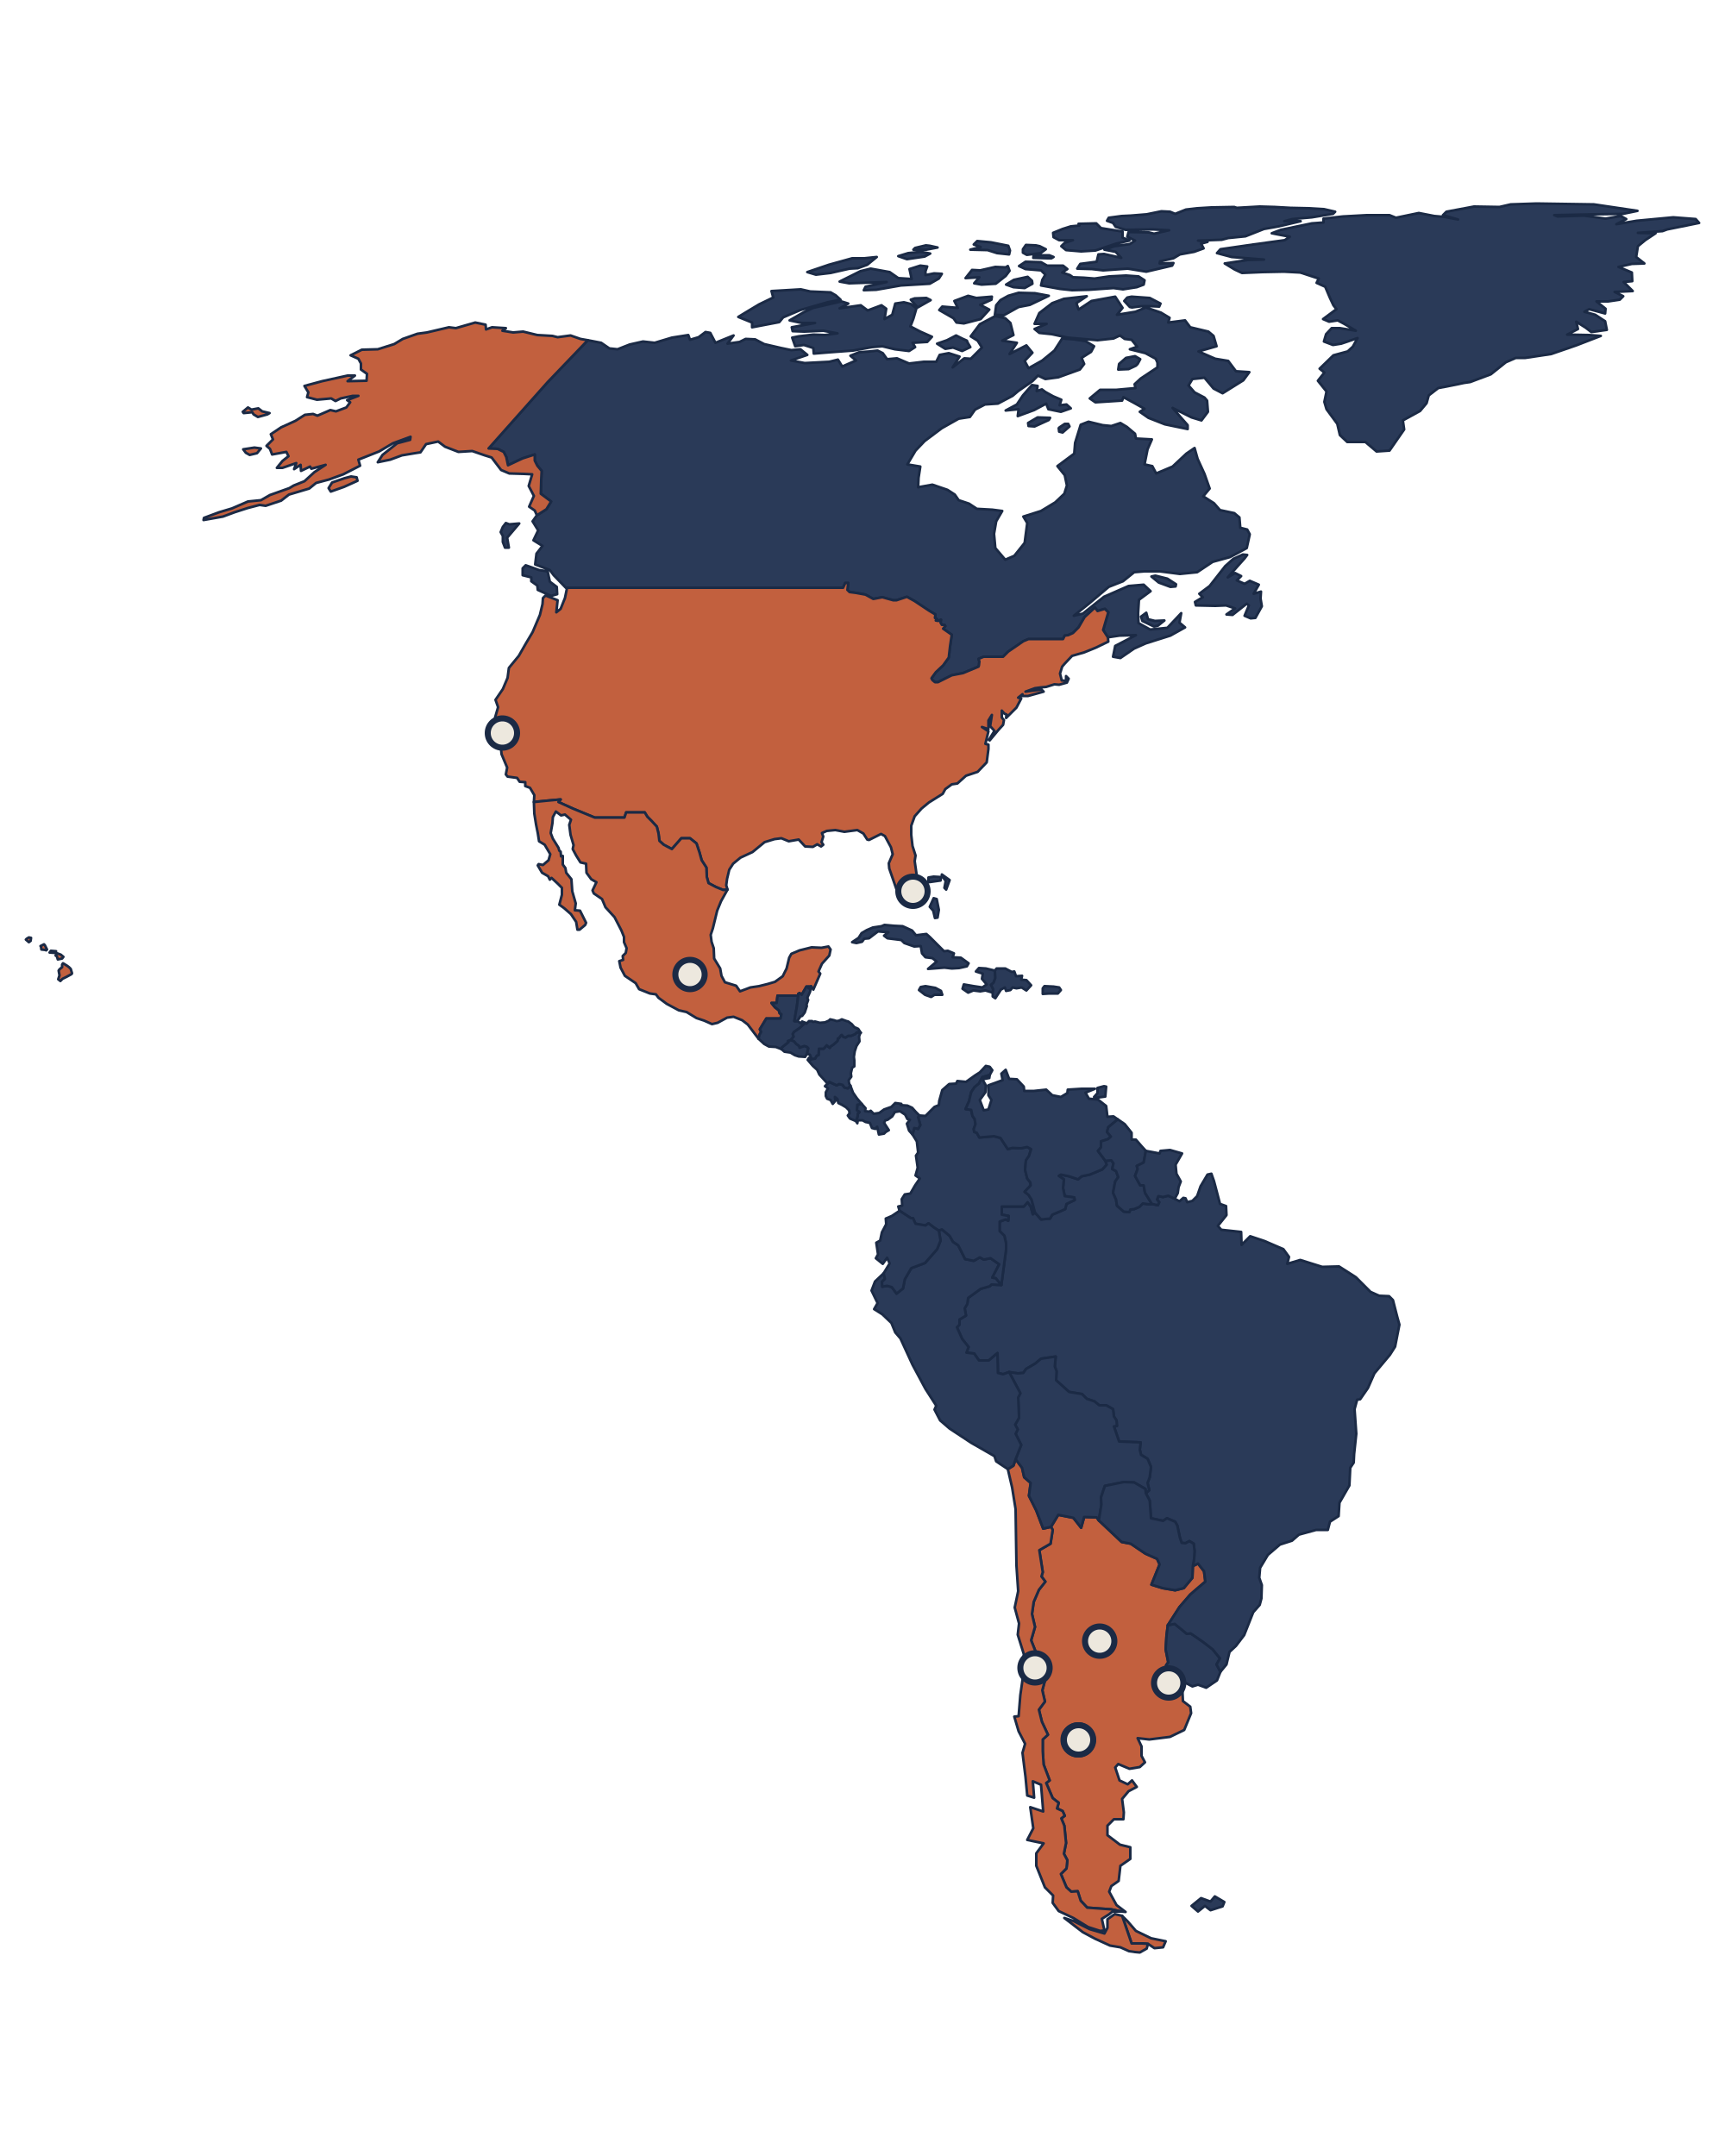
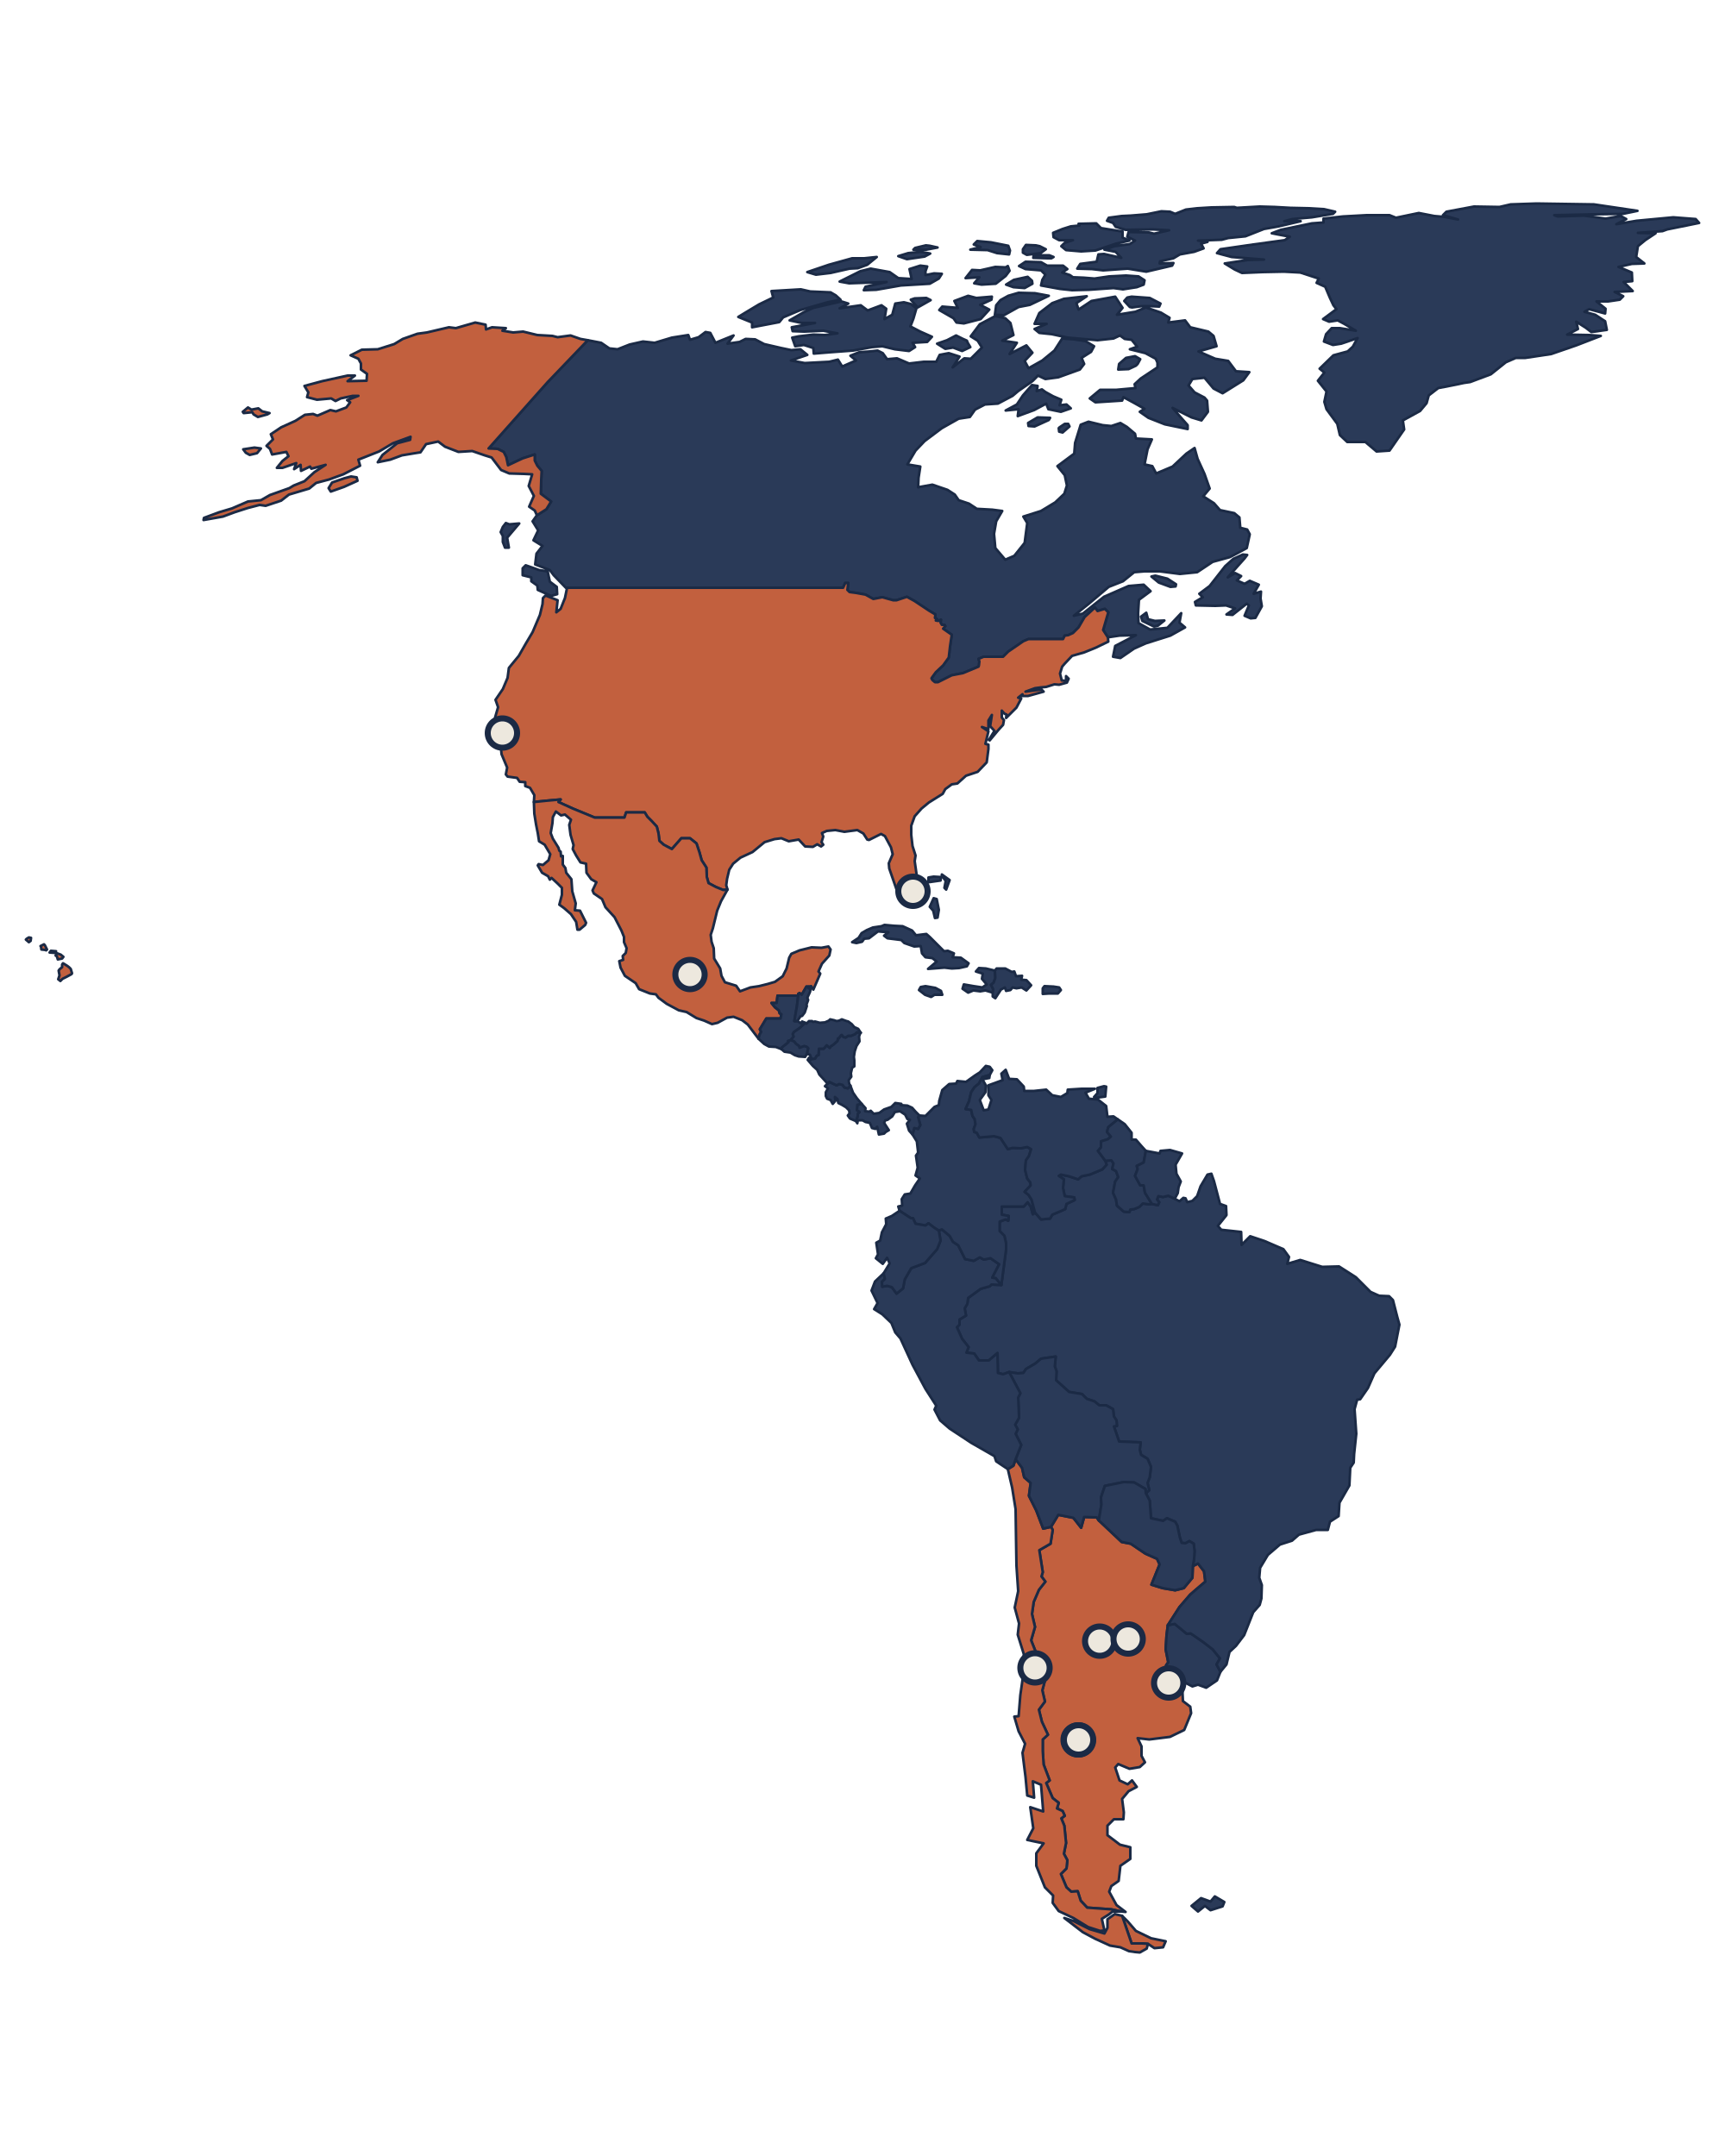
<svg xmlns="http://www.w3.org/2000/svg" viewBox="0 0 400 500" width="400" height="500">
  <g fill="#2a3a58" stroke="#1b2a45" stroke-width=".6" stroke-linejoin="round">
    <path d="M131.5,136.3L131.2,136.3L128.4,133.4L127.5,132.2L124.1,130.9L124.4,128.4L125.8,126.6L123.7,125.3L124.8,123L123.5,120.9L124.5,119.5L126.7,118.1L127.8,116.3L125.4,114.5L125.5,111.3L125.6,109.2L124.6,108L124,106.8L124,105.4L121.2,106.3L117.8,107.9L117.4,106L116.8,104.8L115.4,104.1L113.3,104L127,88.6L136.3,78.9L139.4,79.5L141.3,80.8L143.2,81L146,79.9L149.1,79.2L151.8,79.5L155.8,78.3L159.6,77.7L160,78.8L162,78.2L163.6,77L164.7,77.2L165.9,79.5L170.1,77.8L168.7,79.7L171.5,79.3L172.9,78.6L175.1,78.7L177.2,79.8L181.1,80.7L183.5,81.2L185.6,81L187.2,82.3L183.4,83.6L186.6,84.2L192.3,83.9L194.3,83.4L195.3,85L198.5,83.6L197.2,82.5L199.2,81.7L201.7,81.5L203.5,81.3L204.7,81.9L205.7,83.3L208,83.1L210.8,84.3L214.2,83.9L217.1,83.9L217.9,82.3L220,81.9L222.5,82.7L220.9,85.2L223.6,83.1L225.1,83.2L227.7,80.6L226.7,79L225.1,78L227.2,75.2L230.8,73.3L233.1,73.8L234.3,74.9L235,77.7L232.4,79L235.8,79.5L234.1,82.1L238,80.1L239.4,81.8L237.6,83.7L238.5,85.4L241.7,83.6L244.5,81.3L246.3,78.5L249,78.7L251.7,79.1L253.7,80.3L253,81.6L250.8,83L251.4,84.4L250.4,85.7L245.4,87.5L242.4,87.9L240.7,87.1L239.4,88.4L236.1,90.7L234.8,91.8L231.4,93.6L228.4,93.8L226.1,95L224.9,96.7L222.3,97.1L218.4,99.3L214.4,102.3L212.3,104.5L210.4,107.7L213.4,108.2L213,110.8L212.9,113L216.2,112.4L219.7,113.6L221.4,114.7L222.3,116L224.7,116.8L226.5,118L230.1,118.2L232.4,118.5L231,120.9L230.5,123.8L230.8,127.1L233.1,129.8L235.2,128.9L237.6,125.9L238.2,121.3L237.3,119.8L241.4,118.5L244.7,116.5L246.8,114.5L247.4,112.6L246.9,110.2L245.2,108.1L249.1,105.2L249.3,102.7L250.6,98.5L252.4,97.8L255.7,98.6L257.7,98.8L259.8,98.1L261.3,99L263.2,100.6L263.4,101.7L267.1,101.9L266.1,104.2L265.4,107.7L267.2,108.1L268.1,109.8L271.9,108.2L275.1,105.2L277,103.9L277.7,106.4L279.3,109.9L280.5,113.3L279,115.1L281.5,116.7L282.9,118.3L286.2,119L287.4,120L287.6,122.4L289.2,122.8L289.8,123.9L289.1,127.1L287.1,128.2L285.2,129.2L281.2,130.3L277.6,132.7L273.6,133.1L268.9,132.5L265.4,132.5L263,132.7L260.4,134.8L257.1,136.1L252.5,140L249,142.8L251.1,142.3L256,138.4L261.7,135.9L265.2,135.6L266.8,137.1L264.1,139.1L263.9,142.3L264,144.5L266.7,146L270.7,145.6L273.9,142.2L273.5,144.4L274.8,145.5L271.4,147.4L265.7,149.2L263,150.4L259.8,152.6L258.1,152.3L258.6,149.8L263.4,147.3L259.6,147.4L256.9,147.8L255.8,146.1L257,142L256.2,141.2L254.5,141.7L253.9,140.9L251.5,143.1L250.1,145.5L248.8,146.8L247.7,147.3L246.9,147.4L246.5,148.2L242.1,148.2L238.5,148.2L237.3,148.7L234.1,150.9L233.8,151.1L232.6,152.3L230.5,152.3L228.1,152.3L226.9,152.8L227.1,153.4L227,154.3L226.9,154.6L223.3,156.1L220.7,156.6L217.5,158.2L216.8,158.2L216.2,157.7L216,157.3L216.2,157L217,155.9L218.7,154.3L220,152.5L220.3,149.9L220.7,147.2L218.7,145.8L219.2,145.2L219,144.9L218.4,144.9L218.1,144.4L218.2,143.7L217.6,144L217,143.9L217.3,143.6L216.8,143.3L216.9,142.5L215.4,141.6L213.9,140.6L212.1,139.4L210.3,138.4L207.9,139.2L207.1,139.2L204.6,138.5L202.5,138.9L200.7,137.9L198.5,137.5L197,137.3L196.5,136.8L196.7,135.2L196,135.2L195.5,136.3L190.7,136.3L182.8,136.3L174.9,136.3L168,136.3L161.1,136.3L154.2,136.3L147.2,136.3L144.9,136.3L138.1,136.3ZM238.4,98.1L240.6,96.8L243.5,96.9L243.2,97.4L239.9,98.9L238.5,98.8ZM262,71.2L260.7,69.8L261.4,69L262.4,68.8L266.6,69.1L269.1,70.4L268.8,71.1L266.8,71L264.8,71L262.5,71.3ZM245.7,99.1L246.9,98.3L247.7,98.3L248,98.9L246.4,100.3L245.6,100.1L245.5,99.3ZM239.4,65.8L237.6,66.8L235,66.6L233.3,66L235.1,64.9L238.3,64.2L239.3,65.1ZM243.8,59.9L242.9,59.9L239.6,59.8L239.7,59.2L243.3,59.2L244.3,59.6ZM241.1,57.1L242.5,57.8L241.3,58.7L238.1,59.1L237.2,58.6L237.2,57.8L237.9,56.8L240.2,56.9ZM248.6,67.3L245.8,67L241.4,66.2L241.7,64.9L242.4,63.7L241.4,62.7L237.8,62.4L236.3,61.7L237.8,60.7L241.4,60.8L242.8,61.6L246.5,61.6L247.5,62.4L246.3,63.2L248.1,63.8L248.8,64.3L251.3,64.4L253.8,64.6L257.2,64.1L261.1,63.9L264,64.1L265.4,65L265.2,66L263.6,66.6L260.4,67.1L258.2,66.8L252.5,67.2ZM213.5,58.4L215.7,58.8L214.4,59.5L210.3,60.1L208.3,59.4L210.6,58.7ZM215.6,57L217.4,57.4L214.8,57.9L211.8,57.9L212.2,57.5L214.7,56.9ZM288.6,129.5L286.9,131.4L284.7,133.9L286.4,132.9L287.8,133.6L286.8,134.6L288.6,135.4L289.8,134.7L291.9,135.6L290.7,137.7L292.4,137.2L292.3,138.8L292.6,140.6L291.1,143.3L290,143.4L288.6,142.8L289.6,140.4L289.1,140L285.8,142.6L284.4,142.5L286.4,141.1L284.3,140.4L281.8,140.5L277.3,140.4L277.1,139.6L278.9,138.5L278.1,137.7L280.5,135.9L284.1,131.3L286,129.6L288.2,128.6L289.2,128.7ZM242.4,90.9L244.2,91.9L246.1,92.7L245.7,94L247.3,93.8L248.3,94.7L246,95.5L243.1,94.9L242.6,93.6L239.8,95.1L236,96.5L236.2,94.9L233.2,95.2L235.8,93.8L237.2,91.7L239.3,89.3L240.6,89.5L240.4,90.7L241.6,90.3ZM263.3,72.3L265.7,71.3L269.2,72.5L271.2,73.7L270.9,74.8L274.8,74.3L276,75.9L280.2,76.9L281.4,77.9L282.1,80.3L277.9,81.5L281.8,83.2L284.8,83.7L286.6,86.1L289.7,86.3L288.3,88.2L283.5,91.2L281.4,90.1L279.3,87.6L276.5,87.9L275.6,89.4L277,91L279.3,92.2L279.9,92.9L280.1,95.5L278.6,97.5L276.3,96.8L271.9,94.6L273.9,96.9L275.4,98.6L275.4,99.5L270.1,98.4L266.3,96.9L264.3,95.5L265.4,94.8L262.9,93.4L260.5,92.1L260.2,92.9L254,93.3L252.7,92.4L255.1,90.4L258.9,90.4L263.3,90L263.1,89.1L264.5,87.8L268.4,85.2L268.4,84.1L268,83.2L265.6,81.9L262,81L263.7,80.4L262.4,78.8L260.8,78.6L259.7,77.8L258.2,78.5L254.5,78.9L247.6,78.3L243.9,77.5L241,77.2L239.9,76.3L242.7,75.1L239.9,75.1L241,72.6L244,70.3L246.7,69.3L252,68.7L249.6,70.3L250.1,71.8L253.1,69.8L258.6,68.8L260.3,71.4L259,73ZM236.2,67.9L240,68L243.2,68.6L238.8,70.7L236.2,71.2L232.8,73.1L230.7,73L231,70.8L232,69.6L233.8,68.6ZM187.2,63.1L192.2,61.4L197.6,59.9L200.4,59.9L203.3,59.6L201.1,61.4L198.9,62.2L197,62.3L192.6,63.3L189.2,63.7ZM118.1,121.6L120.4,121.4L117.6,124.7L118,127L117.1,127L116.6,125.7L116.6,124.3L116.1,123.4L116.6,122.2L117.3,121.3ZM226.6,55.9L229.8,56.2L233.8,57L234.2,58.1L234,59L231.2,58.7L229,58L225,57.9L227.4,57.3L225.8,56.7ZM129.2,137.8L127.8,138.2L124.7,136.8L124.6,135.8L123.2,134.8L123.2,133.9L121.2,133.4L121.2,131.8L121.9,131.1L123.9,131.8L125,132.2L127,132.5L127.2,133.5L127.5,134.9L129.1,136.1ZM185.7,67.1L187.9,67.6L192.6,67.8L193.8,68.5L194.9,69.5L191.9,70.1L185.6,71.9L181.6,73.6L180.7,74.7L174.4,75.9L174.4,74.8L171.2,73.5L173,72.4L176,70.6L179.3,69L178.9,67.5ZM214.6,63.8L216.6,63.4L218.4,63.5L217.7,64.6L215.6,65.8L208.9,66.2L203.2,67.2L200.3,67.3L200.7,66.5L205.6,65.4L196.9,65.7L194.7,65.3L199.5,62.9L201.9,62.3L206.3,63.1L208.3,64.5L211.4,64.7L210.9,62.4L213.4,61.6L215,61.8L214.6,62.9ZM211.2,70.5L212.5,71.5L211.8,73.9L211.1,75.7L213.4,76.9L216.1,78.1L215,79.3L211.6,79.5L212.2,80.5L210.8,81.4L207.5,81L204.6,80.3L202.2,80.5L197.8,81.3L192.4,81.7L188.7,82L188.6,80.7L186.4,80L184.4,80.3L183.7,78.3L185.2,78L188.6,77.6L191.3,77.7L194.2,77.3L190.9,76.7L186.5,76.9L183.8,76.8L183.6,75.9L189,74.9L185.9,74.9L183.1,74.3L186.4,72.4L188.6,71.4L195.1,69.9L196.7,70.4L194.7,71.5L199.6,70.8L201.2,72L204.4,70.8L205.5,71.6L205.1,74L206.9,73L207.6,70.4L209.6,70.1ZM222.1,71.4L221.3,69.8L224.5,68.6L226.4,69.1L230,68.8L229.9,69.5L227.3,70.7L229.4,71.8L227.4,74L223.5,75L221.8,74.8L221.1,73.8L217.8,71.9L218.5,71.1ZM212.1,69.2L214.8,69.1L215.8,69.6L212.8,71.3L211.2,69.5ZM233.7,61.7L234.1,62.8L233.2,64L230.9,65.8L227.6,66L225.9,65.7L227.1,64.3L223.9,64.5L225.4,62.6L227.3,62.7L230.8,61.9L233.2,62ZM246.4,53.1L248.3,52.5L250.3,52.3L250.1,51.9L254.2,51.8L255.3,52.9L257.8,53.3L260.3,53.7L260.3,55.1L261.9,55.8L258.8,56.5L254,58.1L250.7,58.3L247.2,58L246.1,57.1L246.9,56.3L248.8,55.7L245.6,55.7L244.3,55L244.2,54ZM257.1,50.5L260.1,50.1L262.2,50L265.9,49.7L269.3,49L271.3,49.1L272.5,49.6L275,48.6L277.6,48.3L280.9,48.1L286.2,48L286.8,48.2L292.1,47.9L295.6,48L299.2,48.2L303.6,48.3L307,48.5L309.6,49.1L309.1,49.6L304.2,50.4L299.7,50.8L297.8,51.3L301.6,51.3L296.5,52.5L293.1,53.1L288.8,54.8L284.8,55.2L283.3,55.6L277.8,55.8L280,56.1L278.5,56.5L279.1,57.6L276.9,58.4L273.6,59L272.1,59.9L269,60.6L268.9,61.1L272.1,61L271.8,61.6L265.8,63L261.5,62.3L255.8,62.7L253.2,62.4L249.8,62.3L250.5,61.2L254.3,60.7L254.7,59L256,58.9L260,59.8L258.7,58.4L256.1,57.9L258.4,57.1L262,56.6L263.2,55.8L261.4,54.9L261.7,53.8L266.4,53.9L267.6,54.2L271.1,53.4L267.3,53.2L261,53.3L258.7,52.6L258.1,51.7L256.7,51.2ZM263.4,84.8L261.7,85.6L259.3,85.7L259.5,84.4L261.1,83L263.2,82.6L264.4,83.3L263.8,84.4ZM224.4,79.5L225,80.5L223.1,81.4L221,80.6L219.2,80.9L217.3,79.7L219.6,78.9L221.7,77.8L223.3,78.6L224.2,79ZM267,133.7L267.9,133.5L270.7,134.2L272.7,135.5L272.6,136L271.4,136.1L268.7,135.1ZM265.8,142.1L266.2,143.6L267.8,144L270,143.9L268.5,145.1L267.6,145.3L264.9,144L264.6,143Z" />
    <path d="M131.5,136.3L138.1,136.3L144.9,136.3L147.2,136.3L154.2,136.3L161.1,136.3L168,136.3L174.9,136.3L182.8,136.3L190.7,136.3L195.5,136.3L196,135.2L196.7,135.2L196.5,136.8L197,137.3L198.5,137.5L200.7,137.9L202.5,138.9L204.6,138.5L207.1,139.2L207.9,139.2L210.3,138.4L212.1,139.4L213.9,140.6L215.4,141.6L216.9,142.5L216.8,143.3L217.3,143.6L217,143.9L217.6,144L218.2,143.7L218.1,144.4L218.4,144.9L219,144.9L219.2,145.2L218.7,145.8L220.7,147.2L220.3,149.9L220,152.5L218.7,154.3L217,155.9L216.2,157L216,157.3L216.2,157.7L216.8,158.2L217.5,158.2L220.7,156.6L223.3,156.1L226.9,154.6L227,154.3L227.1,153.4L226.9,152.8L228.1,152.3L230.5,152.3L232.6,152.3L233.8,151.1L234.1,150.9L237.3,148.7L238.5,148.2L242.1,148.2L246.5,148.2L246.9,147.4L247.7,147.3L248.8,146.8L250.1,145.5L251.5,143.1L253.9,140.9L254.5,141.7L256.2,141.2L257,142L255.8,146.1L256.9,147.8L257,148.8L254.1,150.2L251.4,151.3L248.6,152.1L246.9,153.9L246.3,154.6L245.8,156.2L246.2,157.8L247.2,157.9L247.2,156.8L247.8,157.4L247.4,158.3L245.6,158.8L244.5,158.7L242.6,159.3L241.5,159.4L240,159.6L237.8,160.4L241.5,159.9L242,160.4L238.4,161.4L236.9,161.4L237.1,161L236.1,161.8L236.8,162L235.7,164.1L233.3,166.5L233.4,165.7L232.9,165.5L232.3,164.8L232.3,166.4L232.8,167L232.6,168.1L231.5,169.3L229.5,171.7L229.3,171.6L230.6,169.5L229.6,168.4L230,165.8L229.2,167.1L229.2,169.1L227.7,168.6L229.2,169.6L228.5,172.5L229.2,172.7L229.2,173.7L228.8,176.8L226.7,179L224,179.9L222,181.7L220.7,181.9L219.2,183L218.6,184.1L215.4,186.1L213.7,187.5L212.1,189.3L211.3,191.5L211.3,193.6L211.6,196.2L212.3,198.4L212.1,199.7L212.6,203.2L212.2,205.3L211.8,206.5L210.9,208.4L210.1,208.7L208.9,208.4L208.7,207L207.9,206.3L207,203.7L206.2,201.4L206.1,200.2L207,198.1L206.6,196.5L205.2,193.9L204.3,193.4L201.5,194.8L201.1,194.7L200.2,193.3L198.8,192.5L195.8,192.9L193.7,192.5L191.7,192.7L190.6,193.2L190.9,194L190.5,195.3L190.9,195.9L190.4,196.3L189.5,195.8L188.5,196.4L186.7,196.3L185.2,194.7L182.9,195.1L181.2,194.4L179.6,194.6L177.3,195.3L174.5,197.6L171.7,198.9L170,200.3L169.1,201.7L168.6,203.8L168.4,205.3L168.7,206.3L167.7,206.4L166,205.7L164.3,204.8L163.9,203.4L163.8,201.2L162.7,199.5L162.2,197.7L161.5,195.6L160,194.4L158,194.4L155.8,196.9L153.9,195.9L152.9,195L152.7,193.3L152.3,191.7L151.1,190.4L150.1,189.4L149.5,188.4L145.2,188.4L144.8,189.6L142.9,189.6L137.9,189.6L132.8,187.5L129.5,186L130,185.4L126.7,185.7L123.8,186L123.9,184.4L122.9,182.7L121.8,182.3L121.8,181.4L120.5,181.3L119.9,180.4L117.7,180.1L117.3,179.6L117.6,178L116.3,174.9L115.9,170.7L116.3,170L115.6,169L114.8,166.4L115.5,164L114.9,162.3L116.6,159.8L117.7,157.2L118,154.9L120.3,152.1L121.9,149.3L123.5,146.6L125.2,142.6L125.8,140.1L125.9,138.7L126.5,138.1L129.3,139.2L129,142L130,141.2L131,138.7ZM15.6,224L16,224.3L16.4,224.7L16.7,225.7L16.6,225.9L15.5,226.5L14.5,227L14,227.5L13.5,227.1L13.8,226.2L13.6,225.1L13.8,224.8L14.4,224.3L14.4,223.7L14.6,223.4L14.8,223.5ZM14.7,221.9L14.4,222.3L13.4,222.5L13.2,221.8L12.9,221.6L13,221.4L13.3,221.1L14.1,221.4ZM13,220.6L12.9,221L11.5,220.9L11.8,220.5ZM10.2,219L10.4,219.2L10.9,220.2L10.7,220.4L10.5,220.3L9.6,220.2L9.5,219.5L9.4,219.4ZM7.2,217.5L7.1,218.2L6.7,218.5L6,217.9L6.2,217.7L6.7,217.4ZM59,103.8L60.5,104L59.6,105.1L57.9,105.5L57,105L56.4,104.2ZM81.4,110.5L82.7,110.7L82.9,111.5L79.8,112.9L76.7,114L76.2,113.2L77,111.9L79.9,110.9ZM136.3,78.9L127,88.6L113.3,104L115.4,104.1L116.8,104.8L117.4,106L117.8,107.9L121.2,106.3L124,105.4L124,106.8L124.6,108L125.6,109.2L125.5,111.3L125.4,114.5L127.8,116.3L126.7,118.1L124.5,119.5L124,118.4L122.7,117.5L123.8,115L122.6,112.7L123.4,110L121.5,109.9L118.1,109.8L116.2,109L114,106.1L112.4,105.6L109.5,104.6L106.3,104.8L103.2,103.6L101.6,102.4L98.8,103L97.5,104.9L96.2,105.1L93.2,105.6L90.5,106.6L87.6,107.2L88.7,105.5L92.1,102.8L95.1,102L95.2,101.3L91.1,102.8L87.9,104.7L83.1,106.6L83.5,108L79.6,110L76.3,111.2L73.3,112L71.7,113.3L67,114.7L65.2,116.1L61.6,117.3L60.2,117.1L57.5,117.8L54.4,118.8L51.7,119.8L47.2,120.6L47.3,120.1L50.8,118.8L53.8,117.9L57.5,116.3L60.5,116L62.6,114.8L67.1,113.2L68.1,112.6L70.6,111.6L72.9,109.5L75.5,107.8L72.2,108.7L71.9,108.2L69.8,109.2L69.7,107.8L68.2,108.8L68.7,107.4L65.5,108.5L64.2,108.5L65.5,106.9L66.9,105.8L66.4,104.8L63.1,105.4L62.6,104.1L61.8,103.4L63.3,101.9L62.8,100.7L65.2,99.1L68.5,97.6L70.7,96.2L72.6,96L73.6,96.4L76.6,95.1L77.9,95.4L80.3,94.5L81.2,93.3L80.5,92.8L83.1,91.8L81.8,91.8L79,92.4L77.8,93L76.8,92.4L73.5,92.7L71.2,92.1L71.5,91L70.6,89.5L74.7,88.4L80.6,87.1L82.3,87.1L80.6,88.4L85,88.3L85.1,86.7L83.7,85.7L83.7,84.3L83.1,83.2L81.3,82.4L83.9,81.1L87.6,81L91.4,79.8L93.4,78.6L96.8,77.4L99,77.1L104.1,75.9L105.7,76.1L110.2,74.8L112.6,75.3L112.7,76.4L114.1,75.9L117.3,76.1L116.5,76.7L119,77.1L121.3,76.9L124.6,77.7L128.1,77.9L129.3,78.2L132.3,77.8L134.6,78.6ZM57.5,94.5L58.3,95L59.9,94.7L60.8,95.4L62.5,95.8L62,96.1L59.8,96.7L58.8,96.1L58.5,95.6L56.5,95.8L56.3,95.5Z" fill="#c2603e" />
    <path d="M260.2,444.3L261.5,445.6L263.4,447.8L266.9,449.5L270.3,450.2L269.7,451.6L267.7,451.8L266.2,450.8L264.8,450.7L262.4,450.7ZM270.8,376.9L270.5,379.3L270.3,382.5L270.9,385.5L270.4,386.2L270.6,388.2L270.7,389.8L274.2,392.4L274.3,394.5L276,395.8L276.2,397.3L274.6,401.2L271.3,402.8L266.5,403.4L263.8,403.1L264.7,405L264.7,407.2L265.5,408.7L264.3,409.8L261.9,410.2L259.3,409.1L258.6,409.9L259.6,412.9L261.5,413.8L262.5,412.9L263.6,414.4L261.7,415.4L260.2,417.2L260.6,420.3L260.5,421.9L258.3,421.9L256.8,423.4L256.8,425.6L259.7,427.8L262.1,428.4L262.1,431.1L259.8,432.7L259.4,436.2L257.7,437.4L257.2,438.7L258.9,441.8L261,443.4L260,443.3L257.7,442.8L252.1,442.4L250.6,440.8L249.9,438.6L248.4,438.7L247.3,437.7L246,434.6L247.3,433.3L247.5,431.4L246.7,429.9L247.2,427.4L246.8,423.4L246.1,421.7L246.9,421.1L246.4,420L245.1,419.4L245.5,418.1L244.1,417L242.6,413.5L243.4,412.9L242,409.2L241.8,406.1L241.8,403.4L243,402.3L241.6,399.3L240.9,396.5L242.3,394.6L241.7,392L242.5,389L242,386.2L241.2,385.7L239.1,380.4L240,377.3L239.3,374.3L239.7,371.5L240.9,368.7L242.4,366.8L241.5,365.6L241.8,364.6L241,359.5L243.6,358L244.1,354.8L243.7,354.1L245.4,351.3L248.9,352L250.7,354.3L251.4,351.8L254.3,351.9L254.8,352.6L260.1,357.6L262.2,358L265.6,360.3L268.3,361.5L268.9,362.8L267,367.5L269.6,368.3L272.5,368.8L274.5,368.3L276.5,365.9L276.6,363.2L277.8,362.6L279.2,364.4L279.5,366.8L277.5,368.5L276,369.8L273.5,372.7Z" fill="#c2603e" />
    <path d="M260.2,444.3L262.4,450.7L264.8,450.7L266.2,450.8L265.9,451.9L264.3,452.8L263.2,452.7L261.8,452.5L259.8,451.6L257.4,451.2L253.9,449.6L251.1,448.1L246.8,444.8L248.9,445.5L252.7,447.4L256.1,448.4L256.8,447.1L256.8,445.1L258.5,443.9ZM235.5,338.4L237,340.4L237.5,342.6L239,343.9L238.6,346.9L240.3,350.3L241.9,354.5L243.7,354.1L244.1,354.8L243.6,358L241,359.5L241.8,364.6L241.5,365.6L242.4,366.8L240.9,368.7L239.7,371.5L239.3,374.3L240,377.3L239.1,380.4L241.2,385.7L242,386.2L242.5,389L241.7,392L242.3,394.6L240.9,396.5L241.6,399.3L243,402.3L241.8,403.4L241.8,406.1L242,409.2L243.4,412.9L242.6,413.5L244.1,417L245.5,418.1L245.1,419.4L246.4,420L246.9,421.1L246.1,421.7L246.8,423.4L247.2,427.4L246.7,429.9L247.5,431.4L247.3,433.3L246,434.6L247.3,437.7L248.4,438.7L249.9,438.6L250.6,440.8L252.1,442.4L257.7,442.8L260,443.3L258,443.3L257.1,444L255.5,445L256.1,447.7L255.1,447.8L252.3,446.9L248.9,444.8L245.5,443.2L244.1,441.3L244.2,439.6L242.3,437.7L240.3,432.7L240.3,429.8L242,427.5L238.2,426.7L239.6,424L238.9,419.1L241.9,420.1L241.4,413.9L239.5,413.1L239.8,416.9L238.2,416.4L237.8,412.1L237.1,406.5L237.7,404.4L236.2,401.5L235.2,398.1L236.2,398L236.6,393.1L237.3,388.2L237.4,383.6L236,379.1L236.3,376.5L235.3,372.8L236.1,369L235.7,363.1L235.6,356.8L235.5,350L234.7,345L233.7,340.7L235,339.9Z" fill="#c2603e" />
    <path d="M230.7,225.1L230.8,226.8L230.4,227.9L229.8,228.4L230.3,229.4L230.2,230.2L228.5,229.7L227.3,229.9L225.7,229.7L224.5,230.2L223.2,229.3L223.5,228.3L225.8,228.7L227.8,229L228.8,228.3L227.7,227L227.9,225.8L226.3,225.3L227,224.5L228.6,224.6Z" />
    <path d="M230.2,230.2L230.3,229.4L229.8,228.4L230.4,227.9L230.8,226.8L230.7,225.1L231.1,224.6L233.1,224.6L234.6,225.4L235.2,225.3L235.6,226.4L237,226.3L236.8,227.2L238,227.3L239.1,228.5L238,229.7L236.9,229L235.7,229.2L234.8,229L234.3,229.6L233.3,229.8L233,229L232.1,229.5L230.8,231.5L230.2,231.1Z" />
    <path d="M215.3,203.5L216.5,203.3L218.2,203.4L218.1,204.2L215.3,204.6ZM218.4,202.8L220.2,204.1L219.4,206.3L219,205.9L219.3,204.3L218.4,203.1ZM216.5,208.3L217.2,208.5L217.7,211L217.4,212.8L216.8,212.9L216.4,211.2L215.6,210.3Z" />
    <path d="M276.3,442L278.5,440.2L280.7,441L281.7,439.8L283.9,441.1L283.5,442.1L280.7,443L279.4,442L277.8,443.3Z" />
    <path d="M335.4,49.1L341.8,47.9L347.7,48L350.3,47.4L356.3,47.2L369.6,47.4L379.7,48.9L376.3,49.6L369.8,49.7L360.4,49.9L361.2,50.2L367.3,50L372.3,50.7L375.8,50.1L377.1,50.8L374.8,52L379.5,51.2L388,50.4L393.2,50.8L394,51.7L386.6,53.2L385.5,53.6L379.8,54L383.9,54.1L381.5,55.7L379.8,57.1L379.4,59.6L381.3,61.1L378.4,61.2L375.3,61.9L378.4,63.2L378.5,65.2L376.5,65.4L378.6,67.5L374.4,67.7L376.4,68.7L375.6,69.5L372.9,69.9L370.2,69.9L372.3,71.6L372.2,72.7L368.5,71.7L367.4,72.3L369.9,73L372.2,74.5L372.6,76.5L369,77L367.7,76L365.5,74.6L365.9,76.3L363.4,77.6L368.5,77.7L371.2,77.9L365.5,80.1L359.7,82.1L353.7,83L351.5,83L349.2,84L345.7,86.8L340.9,88.6L339.5,88.8L336.6,89.4L333.5,90L331.3,91.7L330.8,93.5L329.3,95.3L325.3,97.5L325.6,99.6L324,101.9L322.2,104.5L319.2,104.7L316.6,102.5L312.4,102.5L310.7,100.9L310.1,98.3L307.6,94.9L307.1,93.2L307.6,90.8L305.6,88.3L307.1,86.4L306,85.5L309.2,82.4L312.5,81.5L313.7,80.4L314.8,78.4L312.2,79.3L311,79.7L309.1,80L307,79.2L307.5,77.5L308.8,76.1L310.7,76.1L314.4,76.7L311.7,75.1L310.2,74.3L308.2,74.6L306.8,74L309.9,71.7L309.2,70.8L308.4,69.1L307.3,66.5L305.3,65.6L305.8,64.6L301.5,63.2L297.7,63L292.7,63.1L288,63.3L286.3,62.5L284,61.1L289.3,60.3L293.1,60.2L285.6,59.6L282.2,58.7L283,57.8L290.6,56.7L297.9,55.7L299.1,54.9L294.9,54.1L297,53.3L304.2,51.8L306.9,51.6L306.9,50.7L311.4,50.2L316.9,49.9L322.2,49.9L323.7,50.5L329,49.4L332.6,50.1L334.9,50.3L338.1,50.9L334.6,49.9Z" />
    <path d="M123.8,186L126.7,185.7L130,185.4L129.5,186L132.8,187.5L137.9,189.6L142.9,189.6L144.8,189.6L145.2,188.4L149.5,188.4L150.1,189.4L151.1,190.4L152.3,191.7L152.7,193.3L152.9,195L153.9,195.9L155.8,196.9L158,194.4L160,194.4L161.5,195.6L162.2,197.7L162.7,199.5L163.8,201.2L163.9,203.4L164.3,204.8L166,205.7L167.7,206.4L168.7,206.3L167.2,209L166.3,211.2L165.3,215.3L164.8,216.8L165,218.4L165.5,219.9L165.6,222.3L167,224.6L167.3,226.3L168.1,227.8L170.7,228.6L171.6,229.9L174,229L176,228.7L178,228.2L179.7,227.7L181.5,226.4L182.4,224.6L183,222.1L183.5,221.2L185.4,220.4L188.2,219.7L190.5,219.8L192.1,219.5L192.6,220.2L192.3,221.6L190.6,223.5L189.8,225.3L190.2,225.8L189.6,227.2L188.6,229.5L188.1,228.7L187.5,228.8L187,228.8L185.9,230.7L185.4,230.3L185.1,230.5L185.1,230.9L182.7,230.9L180.3,230.9L180.1,232.6L178.9,232.6L179.7,233.6L180.6,234.3L180.8,235L181.2,235.2L181,236.2L177.7,236.2L176.2,238.7L176.5,239.3L176.1,240L175.9,240.9L173.4,237.6L172.1,236.6L170.1,235.8L168.6,236L166.4,237.2L165.1,237.5L163.3,236.7L161.5,236.1L159.2,234.7L157.4,234.3L154.6,232.8L152.7,231.4L152.1,230.6L150.7,230.4L148.2,229.4L147.4,228L144.9,226.3L143.9,224.4L143.6,222.9L144.5,222.6L144.4,221.7L145.1,221L145.3,219.9L144.7,218.5L144.7,217.3L144.1,215.8L142.5,212.7L140.4,210.4L139.6,208.5L137.7,207.2L137.4,206.5L138.3,204.6L137.1,203.9L136,202.4L135.9,200.3L134.6,200L133.6,198.4L132.8,196.9L133,196L132.3,193.6L132,191.3L132.4,190.1L131,188.9L130.1,189.1L128.9,188.2L128.2,189.5L128.1,190.9L127.7,193.2L128.2,194.5L129.5,196.6L129.7,197.3L130,197.5L130.1,198.6L130.5,198.5L130.5,200.5L131.1,201.3L131.3,202.4L132.5,203.9L132.7,206.7L133.1,208.1L133.5,209.5L133.3,211.1L134.5,211.2L135.2,212.6L135.9,214L135.7,214.5L134.4,215.6L133.9,215.6L133.6,213.8L132.4,212L130.8,210.6L129.7,209.8L130.3,207.5L130.3,205.9L129.3,204.9L127.9,203.6L127.5,204L127.1,203.2L125.7,202.4L124.7,200.7L124.9,200.4L125.9,200.6L127.2,199.5L127.6,198.1L126.3,195.9L125,195.1L124.7,193.2L124.3,191.2L123.9,188.7Z" fill="#c2603e" />
    <path d="M270.8,376.9L272.4,376.6L275.2,378.9L276.1,378.8L279,380.8L281.2,382.5L282.9,384.6L282.1,386L283,387.7L282.2,389.7L279.7,391.4L277.8,390.7L276.5,391.1L274,389.8L272.3,389.9L270.6,388.2L270.4,386.2L270.9,385.5L270.3,382.5L270.5,379.3Z" />
    <path d="M283,387.7L282.1,386L282.9,384.6L281.2,382.5L279,380.8L276.1,378.8L275.2,378.9L272.4,376.6L270.8,376.9L273.5,372.7L276,369.8L277.5,368.5L279.5,366.8L279.2,364.4L277.8,362.6L276.6,363.2L276.9,361.5L277,359.7L276.8,358L275.8,357.4L274.9,357.9L274,357.8L273.6,356.6L273,353.8L272.5,352.9L270.6,352.1L269.7,352.7L266.9,352.1L266.6,348L265.7,346.3L266.5,345.6L266.1,343.9L266.6,342.6L266.9,340.2L266.1,338.3L264.6,337.4L264.3,336.2L264.5,334.5L259.5,334.3L258.3,330.8L259,330.7L258.9,329.4L258.3,328.5L258.1,326.8L256.5,325.9L254.9,325.9L253.8,325L252,324.4L250.9,323.3L247.9,322.8L244.9,320.1L245,318L244.6,316.9L244.8,314.6L241.4,315.1L240.1,316.2L237.9,317.5L237.3,318.4L236,318.5L234,318.2L232.6,318.7L231.4,318.4L231.3,313.8L229.3,315.5L227,315.5L225.9,313.9L224.1,313.7L224.6,312.4L223.1,310.5L221.9,307.8L222.5,307.2L222.5,306L224,305.1L223.7,303.4L224.3,302.4L224.5,301L227.4,298.9L229.5,298.3L229.9,297.9L232.2,298L233.3,289.7L233.3,288.4L232.9,286.6L231.8,285.5L231.8,283.3L233.2,282.8L233.8,283.1L233.9,282L232.3,281.7L232.3,279.8L237.4,279.8L238.3,278.8L239,279.8L239.5,281.6L240,281.2L241.4,282.8L243.5,282.6L244,281.7L245.9,280.9L247,280.4L247.3,279.2L249.2,278.3L249.1,277.7L246.9,277.4L246.5,275.5L246.7,273.5L245.5,272.7L246,272.4L247.9,272.8L250,273.5L250.8,272.8L252.7,272.4L255.6,271.2L256.6,270.1L256.3,269.2L257.7,269.1L258.2,269.8L257.9,271.1L258.8,271.6L259.3,273L258.6,274L258.1,276.6L258.8,278.2L259,279.6L260.6,281L261.9,281.1L262.1,280.5L263,280.4L264.2,279.9L265,279.1L266.5,279.3L267.1,279.2L268.5,279.5L268.8,278.8L268.3,278.2L268.6,277.4L269.7,277.6L270.9,277.3L272.4,278L273.5,278.6L274.4,277.8L274.9,277.9L275.3,278.8L276.5,278.5L277.6,277.4L278.4,275.1L280,272.4L280.9,272.2L281.5,273.9L282.9,279.2L284.3,279.7L284.4,281.8L282.4,284.3L283.2,285.2L287.8,285.7L287.9,288.7L289.9,286.7L293.2,287.8L297.6,289.7L298.9,291.5L298.5,293.1L301.5,292.2L306.6,293.8L310.5,293.7L314.4,296.2L317.8,299.6L319.8,300.5L322.1,300.6L323,301.5L324,305.4L324.5,307.2L323.5,312.3L322.3,314.2L318.7,318.5L317.2,321.9L315.4,324.5L314.7,324.6L314.1,326.8L314.5,332.5L314,337.2L313.9,339.2L313.1,340.4L312.9,344.5L310.6,348.5L310.4,351.6L308.4,352.9L307.9,354.8L305.2,354.8L301.2,355.9L299.6,357.3L296.8,358.2L294,360.6L292.2,363.6L292,365.9L292.6,367.6L292.5,370.7L292.1,372.2L290.6,373.9L288.5,379.2L286.6,381.7L285.1,383.1L284.4,386Z" />
    <path d="M234,318.2L236,318.5L237.3,318.4L237.9,317.5L240.1,316.2L241.4,315.1L244.8,314.6L244.6,316.9L245,318L244.9,320.1L247.9,322.8L250.9,323.3L252,324.4L253.8,325L254.9,325.9L256.5,325.9L258.1,326.8L258.3,328.5L258.9,329.4L259,330.7L258.3,330.8L259.5,334.3L264.5,334.5L264.3,336.2L264.6,337.4L266.1,338.3L266.9,340.2L266.6,342.6L266.1,343.9L266.5,345.6L265.7,346.3L265.6,345.3L263,343.8L260.6,343.7L256.2,344.6L255.3,347.3L255.4,348.9L254.8,352.6L254.3,351.9L251.4,351.8L250.7,354.3L248.9,352L245.4,351.3L243.7,354.1L241.9,354.5L240.3,350.3L238.6,346.9L239,343.9L237.5,342.6L237,340.4L235.5,338.4L236.8,335.1L235.5,332.5L236,331.5L235.4,330.4L236.3,328.8L236.2,326.3L236.1,324.1L236.6,323.1Z" />
    <path d="M232.2,298L229.9,297.9L229.5,298.3L227.4,298.9L224.5,301L224.3,302.4L223.7,303.4L224,305.1L222.5,306L222.5,307.2L221.9,307.8L223.1,310.5L224.6,312.4L224.1,313.7L225.9,313.9L227,315.5L229.3,315.5L231.3,313.8L231.4,318.4L232.6,318.7L234,318.2L236.6,323.1L236.1,324.1L236.2,326.3L236.3,328.8L235.4,330.4L236,331.5L235.5,332.5L236.8,335.1L235.5,338.4L235,339.9L233.7,340.7L231,338.9L230.6,337.7L225.2,334.6L220.2,331.3L218,329.4L216.7,326.9L217.1,326L214.6,322.1L211.6,316.5L208.8,310.4L207.6,309L206.7,306.8L204.6,304.8L202.7,303.6L203.5,302.2L202.1,299.3L202.9,297.2L204.9,295.3L205.2,296.6L204.5,297.3L204.6,298.4L205.7,298.2L206.8,298.5L207.9,300L209.4,298.8L209.8,296.7L211.3,294.1L214.5,292.9L217.3,289.7L218.1,287.7L217.7,285.4L218.4,285.1L220.2,286.6L221,288L222.2,288.8L223.8,292L225.8,292.4L227.2,291.6L228.1,292.1L229.7,291.8L231.7,293.2L230.1,296.3L230.9,296.4Z" />
    <path d="M240,281.2L239.5,281.6L239,279.8L238.3,278.8L237.4,279.8L232.3,279.8L232.3,281.7L233.9,282L233.8,283.1L233.2,282.8L231.8,283.3L231.8,285.5L232.9,286.6L233.3,288.4L233.3,289.7L232.2,298L230.9,296.4L230.1,296.3L231.7,293.2L229.7,291.8L228.1,292.1L227.2,291.6L225.8,292.4L223.8,292L222.2,288.8L221,288L220.2,286.6L218.4,285.1L217.7,285.4L216.6,284.7L215.3,283.7L214.6,284.2L212.3,283.8L211.7,282.5L211.2,282.5L208.6,280.8L208.3,279.8L209.2,279.6L209.1,278.1L209.8,277L211.1,276.8L212.2,274.9L213.3,273.3L212.3,272.6L212.8,270.8L212.4,268L212.9,267.3L212.6,264.7L211.6,263.1L212,261.6L212.9,261.8L213.4,260.9L212.9,259.1L213.2,258.7L214.6,258.8L216.7,256.7L217.7,256.3L217.8,255.3L218.5,252.8L220.1,251.4L221.7,251.3L222,250.7L224,250.9L226.1,249.4L227.2,248.7L228.6,247.2L229.5,247.4L230.1,248.2L229.5,249.3L227.8,249.8L227,251.3L226,252.1L225.2,253.3L224.7,255.4L223.9,257.2L225.2,257.4L225.5,258.8L226,259.5L226.2,260.7L225.8,261.8L225.9,262.5L226.5,262.7L227.1,263.8L230.5,263.5L232,263.9L233.7,266.5L234.8,266.2L236.7,266.3L238.2,266L239.1,266.5L238.6,268.1L237.9,269.1L237.7,271.3L238.2,273.3L238.9,274.2L239,274.9L237.6,276.4L238.5,277.1L239.2,278.2Z" />
    <path d="M213.2,258.7L212.9,259.1L213.4,260.9L212.9,261.8L212,261.6L211.6,263.1L210.8,262.2L210.3,260.6L211,259.7L210.4,259.5L209.9,258.5L208.7,257.7L207.5,257.9L206.9,258.9L205.8,259.7L205.3,259.8L205,260.4L206.1,262.1L205.4,262.5L205,262.9L203.8,263.1L203.4,261.3L203,261.8L202.2,261.6L201.7,260.4L200.7,260.2L200,259.8L198.9,259.8L198.8,260.5L198.5,260L198.7,259.4L198.9,258.8L198.9,258.3L199.3,257.9L198.7,257.5L198.8,256.2L199.8,256L200.7,257L200.6,257.7L201.6,257.8L201.9,257.6L202.6,258.3L203.9,258.1L205,257.3L206.7,256.7L207.6,255.8L209,256L208.9,256.3L210.4,256.4L211.5,256.9L212.3,257.8Z" />
    <path d="M199.8,256L198.8,256.2L198.7,257.5L199.3,257.9L198.9,258.3L198.9,258.8L198.7,259.4L198.5,260L197.1,259.4L196.6,258.7L197,258.2L196.9,257.5L196.2,256.8L195.2,256.2L194.4,255.8L194.2,254.9L193.6,254.4L193.7,255.3L193.1,256L192.6,255.1L191.8,254.8L191.5,254.2L191.5,253.3L192,252.4L191.3,251.9L191.9,251.3L192.3,250.9L194,251.7L194.6,251.4L195.4,251.6L195.8,252.2L196.6,252.4L197.2,251.8L197.8,253.4L198.7,254.7Z" />
    <path d="M197.2,251.8L196.6,252.4L195.8,252.2L195.4,251.6L194.6,251.4L194,251.7L192.3,250.9L191.9,251.3L191.1,250.4L190,249.2L189.5,248.1L188.5,247.2L187.3,245.8L187.6,245.3L188,245.8L188.2,245.6L189,245.5L189.4,244.8L189.8,244.7L189.9,243.2L190.5,243.2L191,243.2L191.7,242.4L192.4,243L192.7,242.6L193.2,242.3L194.2,241.4L194.3,240.8L194.5,240.8L195,240.1L195.2,240L195.6,240.5L196.1,240.6L196.7,240.2L197.4,240.2L198.3,239.8L198.7,239.4L199.6,239.5L199.4,239.8L199.2,240.4L199.3,241.5L198.6,242.6L198.2,243.8L198,245.1L198.1,245.9L198.1,247.3L197.6,247.6L197.3,248.9L197.4,249.7L196.8,250.5L196.9,251.3Z" />
    <path d="M199.6,239.5L198.7,239.4L198.3,239.8L197.4,240.2L196.7,240.2L196.1,240.6L195.6,240.5L195.2,240L195,240.1L194.5,240.8L194.3,240.8L194.2,241.4L193.2,242.3L192.7,242.6L192.4,243L191.7,242.4L191,243.2L190.5,243.2L189.9,243.2L189.8,244.7L189.4,244.8L189,245.5L188.2,245.6L187.8,244.6L187.1,244.4L187.4,243.1L187.1,242.8L186.5,242.6L185.4,243L185.3,242.6L184.6,242.1L184.1,241.5L183.3,241.2L184,240.4L183.8,239.8L184.1,239.3L185.4,238.4L186.7,237.2L187,237.4L187.6,236.8L188.3,236.8L188.5,237L189,236.9L190.1,237.2L191.3,237.1L192.2,236.7L192.5,236.4L193.4,236.6L194,236.8L194.6,236.7L195.2,236.4L196.3,236.8L196.7,236.9L197.5,237.5L198.1,238.2L199,238.6Z" />
    <path d="M183.3,241.2L184.1,241.5L184.6,242.1L185.3,242.6L185.4,243L186.5,242.6L187.1,242.8L187.4,243.1L187.1,244.4L186.7,245.1L185.2,245L184.3,244.7L183.3,244.1L181.9,243.9L181.2,243.3L181.3,242.9L182.3,242.1L182.8,241.7L182.7,241.4Z" />
    <path d="M175.9,240.9L176.1,240L176.5,239.3L176.2,238.7L177.7,236.2L181,236.2L181.2,235.2L180.8,235L180.6,234.3L179.7,233.6L178.9,232.6L180.1,232.6L180.3,230.9L182.7,230.9L185.1,230.9L184.8,233.3L184.2,236.8L184.9,236.8L185.7,237.3L186,236.9L186.7,237.2L185.4,238.4L184.1,239.3L183.8,239.8L184,240.4L183.3,241.2L182.7,241.4L182.8,241.7L182.3,242.1L181.3,242.9L181.2,243.3L179.9,242.8L178.3,242.7L177.2,242.1Z" />
    <path d="M185.1,230.9L185.1,230.5L185.4,230.3L185.9,230.7L187,228.8L187.5,228.8L187.5,229.2L188,229.3L187.8,230.1L187.2,231.4L187.4,231.9L187,233L187.1,233.3L186.6,234.8L186,235.6L185.6,235.7L184.9,236.8L184.2,236.8L184.8,233.3Z" />
    <path d="M256.3,269.2L256.6,270.1L255.6,271.2L252.7,272.4L250.8,272.8L250,273.5L247.9,272.8L246,272.4L245.5,272.7L246.7,273.5L246.5,275.5L246.9,277.4L249.1,277.7L249.2,278.3L247.3,279.2L247,280.4L245.9,280.9L244,281.7L243.5,282.6L241.4,282.8L240,281.2L239.2,278.2L238.5,277.1L237.6,276.4L239,274.9L238.9,274.2L238.2,273.3L237.7,271.3L237.9,269.1L238.6,268.1L239.1,266.5L238.2,266L236.7,266.3L234.8,266.2L233.7,266.5L232,263.9L230.5,263.5L227.1,263.8L226.5,262.7L225.9,262.5L225.8,261.8L226.2,260.7L226,259.5L225.5,258.8L225.2,257.4L223.9,257.2L224.7,255.4L225.2,253.3L226,252.1L227,251.3L227.8,249.8L229.5,249.3L229.4,250L227.8,250.3L228.6,251.7L228.5,253.3L227.2,255.1L228.1,257.5L229.2,257.3L229.9,255.1L229.2,254L229.2,251.7L232.5,250.5L232.2,249L233.2,248.1L234,250.2L235.8,250.3L237.4,252L237.5,253L239.8,253L242.6,252.7L244,254L246,254.4L247.5,253.5L247.6,252.7L250.8,252.5L253.9,252.5L251.7,253.4L252.5,254.8L254.6,255L256.5,256.5L256.8,259L258.2,258.9L259.2,259.6L257,261.4L256.7,262.5L257.6,263.6L256.9,264.2L255.3,264.7L255.3,266.1L254.6,266.9Z" />
    <path d="M267.1,279.2L266.5,279.3L265,279.1L264.2,279.9L263,280.4L262.1,280.5L261.9,281.1L260.6,281L259,279.6L258.8,278.2L258.1,276.6L258.6,274L259.3,273L258.8,271.6L257.9,271.1L258.2,269.8L257.7,269.1L256.3,269.2L254.6,266.9L255.3,266.1L255.3,264.7L256.9,264.2L257.6,263.6L256.7,262.5L257,261.4L259.2,259.6L260.8,260.7L262.4,262.7L262.4,264.3L263.4,264.3L264.7,265.8L265.7,266.9L265.2,269.6L263.6,270.4L263.8,271.1L263.2,272.7L264.4,274.9L265.2,274.9L265.5,276.6Z" />
    <path d="M272.4,278L270.9,277.3L269.7,277.6L268.6,277.4L268.3,278.2L268.8,278.8L268.5,279.5L267.1,279.2L265.5,276.6L265.2,274.9L264.4,274.9L263.2,272.7L263.8,271.1L263.6,270.4L265.2,269.6L265.7,266.9L268.9,267.5L269.1,266.9L271.3,266.7L274.1,267.5L272.6,270.1L272.8,272.2L273.8,274L273.3,275.3L273.1,276.7Z" />
    <path d="M217.7,285.4L218.1,287.7L217.3,289.7L214.5,292.9L211.3,294.1L209.8,296.7L209.4,298.8L207.9,300L206.8,298.5L205.7,298.2L204.6,298.4L204.5,297.3L205.2,296.6L204.9,295.3L206.3,293L205.7,291.7L204.7,293.1L203.1,291.8L203.6,290.9L203.2,288.2L204.1,287.7L204.5,285.8L205.5,283.9L205.4,282.6L206.8,282L208.6,280.8L211.2,282.5L211.7,282.5L212.3,283.8L214.6,284.2L215.3,283.7L216.6,284.7Z" />
    <path d="M244.3,228.8L245.6,229L246,229.6L245.3,230.4L243.3,230.4L241.8,230.5L241.8,229.2L242.2,228.7Z" />
    <path d="M215.2,228.8L216.9,229.1L218.2,229.8L218.5,230.7L216.7,230.7L215.9,231.2L214.5,230.7L213.1,229.6L213.5,228.9L214.6,228.7Z" />
    <path d="M205.1,214.5L207.3,214.7L209.3,214.8L211.5,215.8L212.4,216.9L214.8,216.6L215.6,217.3L217.5,219.2L218.9,220.6L219.8,220.5L221.2,221.1L220.9,222L222.8,222.1L224.6,223.4L224.2,224.1L222.4,224.5L220.7,224.6L219,224.4L215.2,224.7L217.2,223L216.2,222.2L214.6,222L213.8,221.1L213.5,219.4L212,219.5L209.7,218.7L209,218L205.8,217.6L205,217L206,216.2L203.6,216L201.5,217.6L200.4,217.7L199.9,218.4L198.6,218.7L197.6,218.5L199.1,217.5L199.8,216.4L201,215.7L202.4,215.1L204.4,214.8Z" />
    <path d="M265.7,346.3L266.6,348L266.9,352.1L269.7,352.7L270.6,352.1L272.5,352.9L273,353.8L273.6,356.6L274,357.8L274.9,357.9L275.8,357.4L276.8,358L277,359.7L276.9,361.5L276.6,363.2L276.5,365.9L274.5,368.3L272.5,368.8L269.6,368.3L267,367.5L268.9,362.8L268.3,361.5L265.6,360.3L262.2,358L260.1,357.6L254.8,352.6L255.4,348.9L255.3,347.3L256.2,344.6L260.6,343.7L263,343.8L265.6,345.3Z" />
    <path d="M254.5,252.3L256,251.9L256.5,252L256.3,254.3L254.1,254.6L253.7,254.4L254.5,253.5Z" />
  </g>
  <g fill="#ede8de" stroke="#1b2a45" stroke-width="1.4">
    <circle cx="250.0" cy="403.5" r="3.4" />
    <circle cx="250.1" cy="403.5" r="3.4" />
    <circle cx="271.0" cy="390.3" r="3.4" />
    <circle cx="255.0" cy="380.6" r="3.4" />
    <circle cx="240.0" cy="386.8" r="3.4" />
    <circle cx="160.0" cy="226.0" r="3.4" />
    <circle cx="116.5" cy="170.0" r="3.4" />
    <circle cx="211.7" cy="206.7" r="3.4" />
+     <circle cx="261.6" cy="380.1" r="3.4" />
  </g>
</svg>
